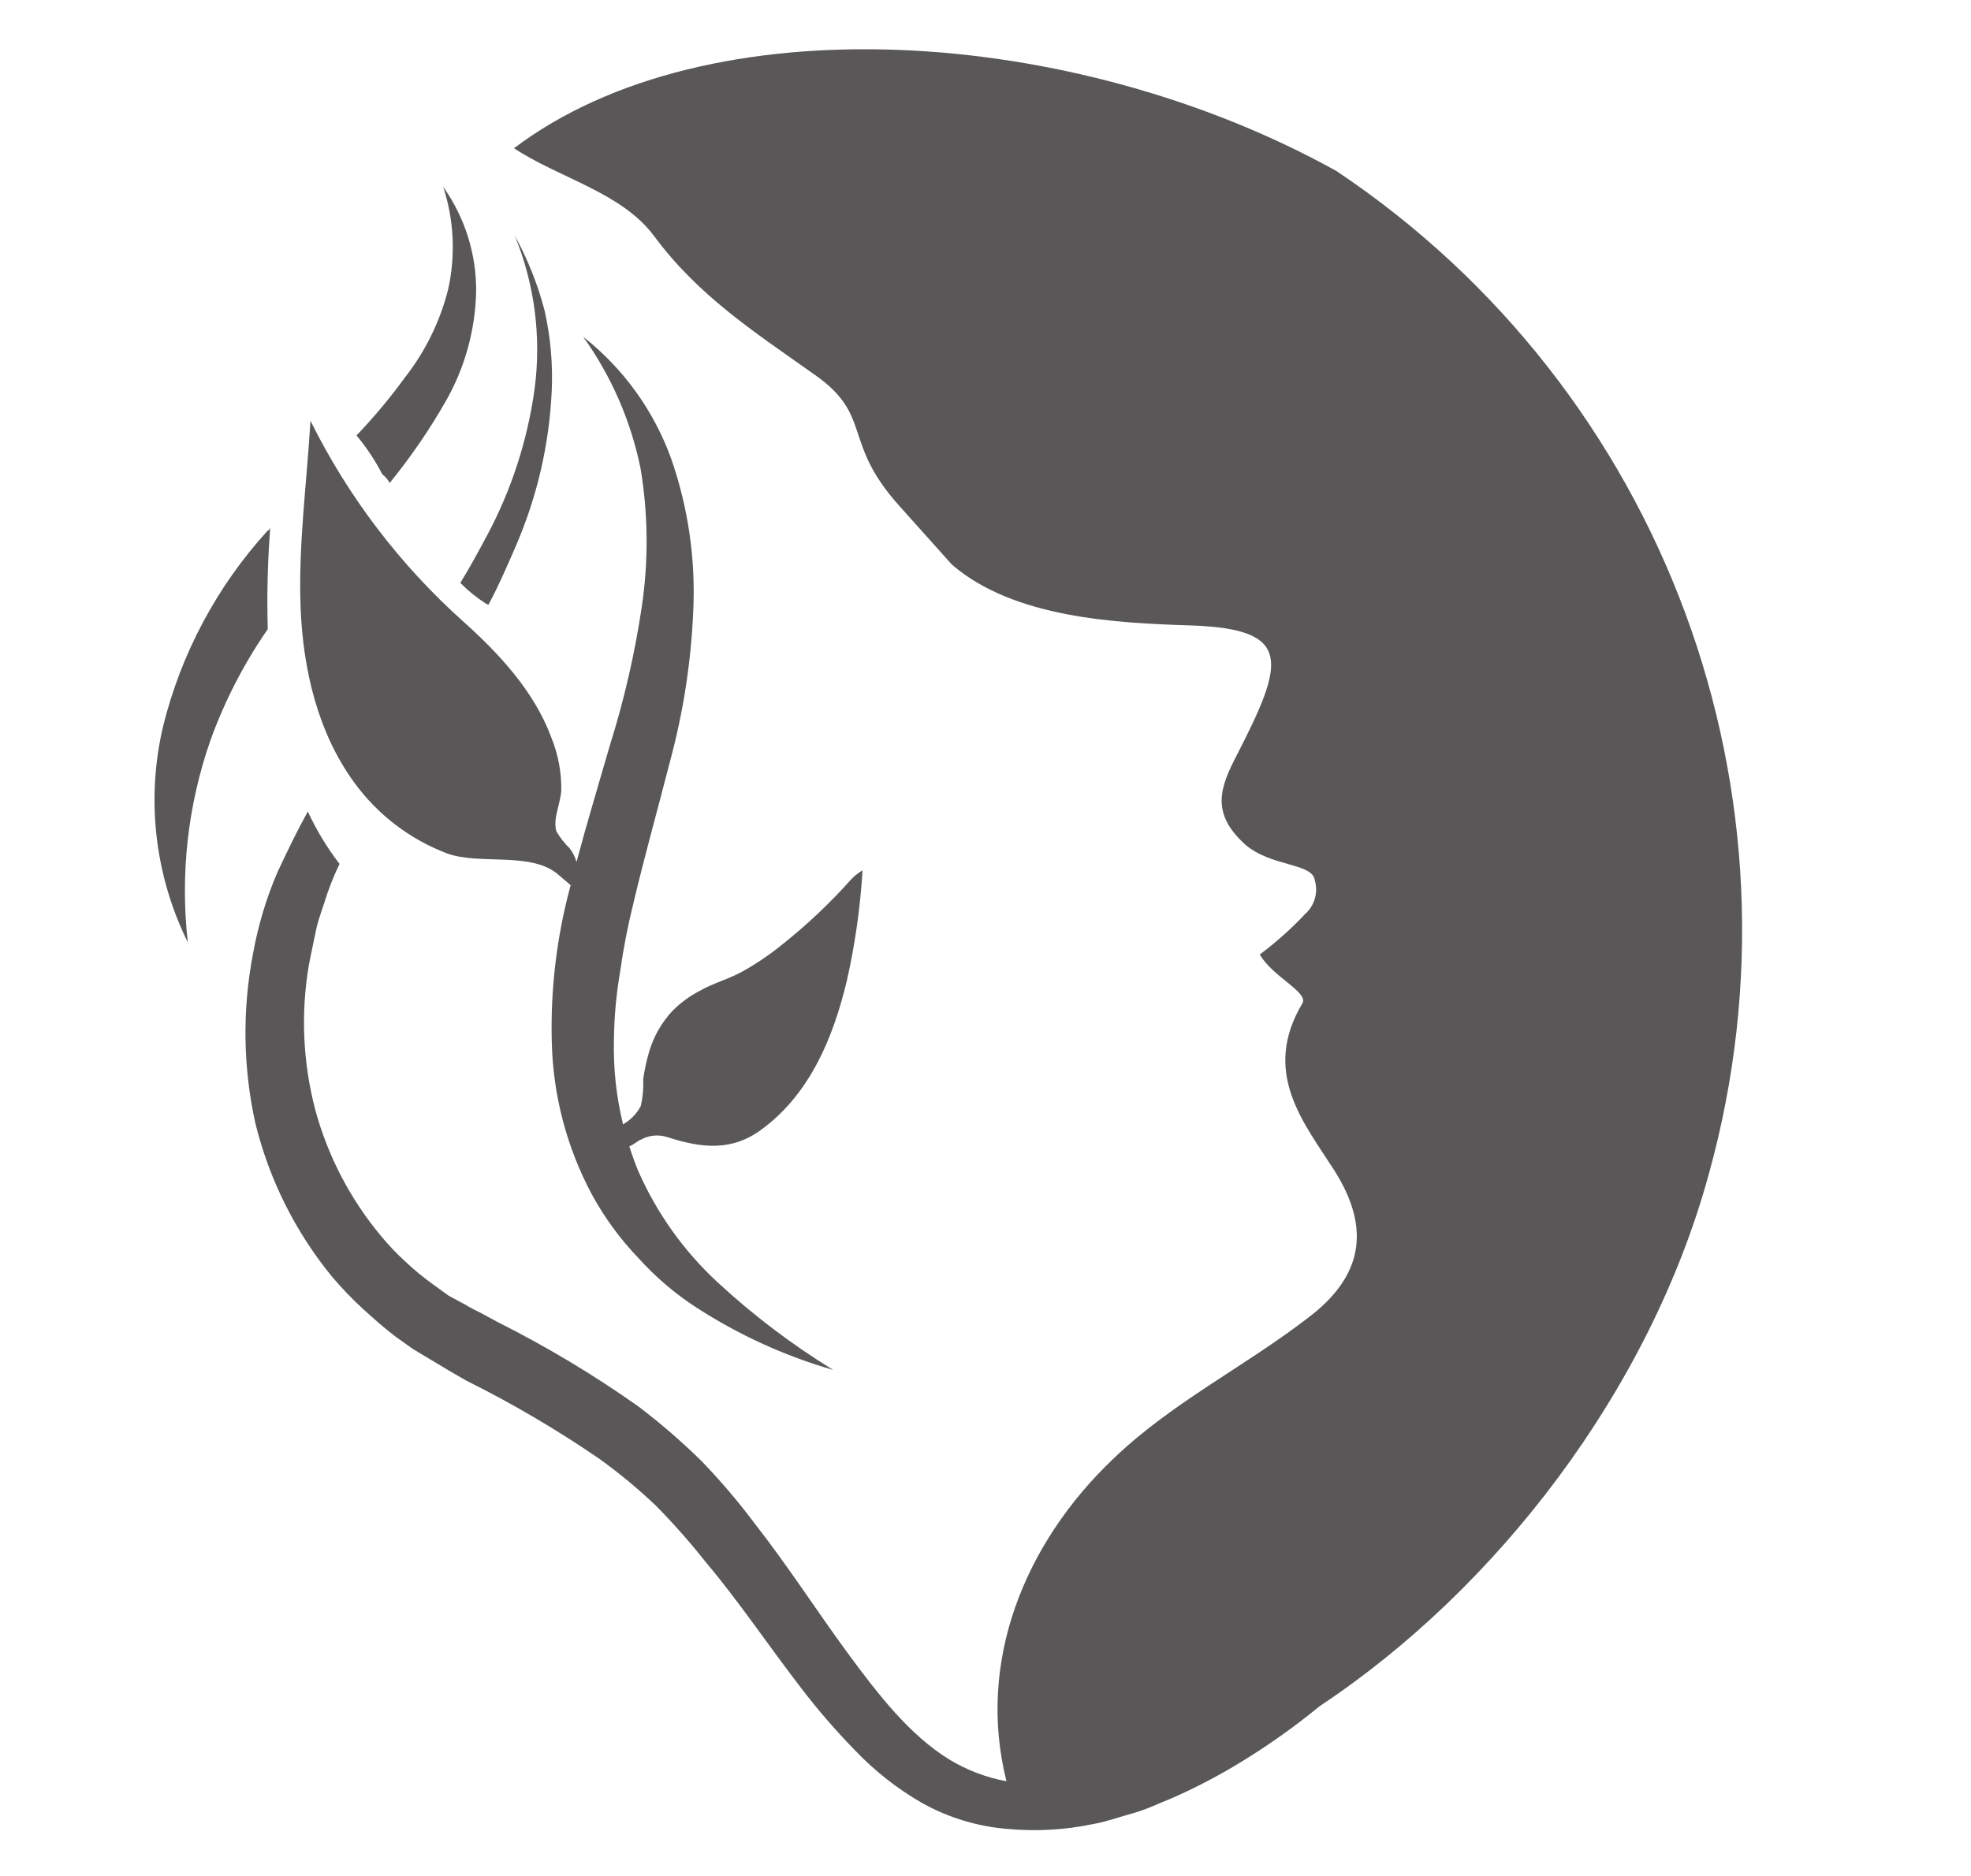
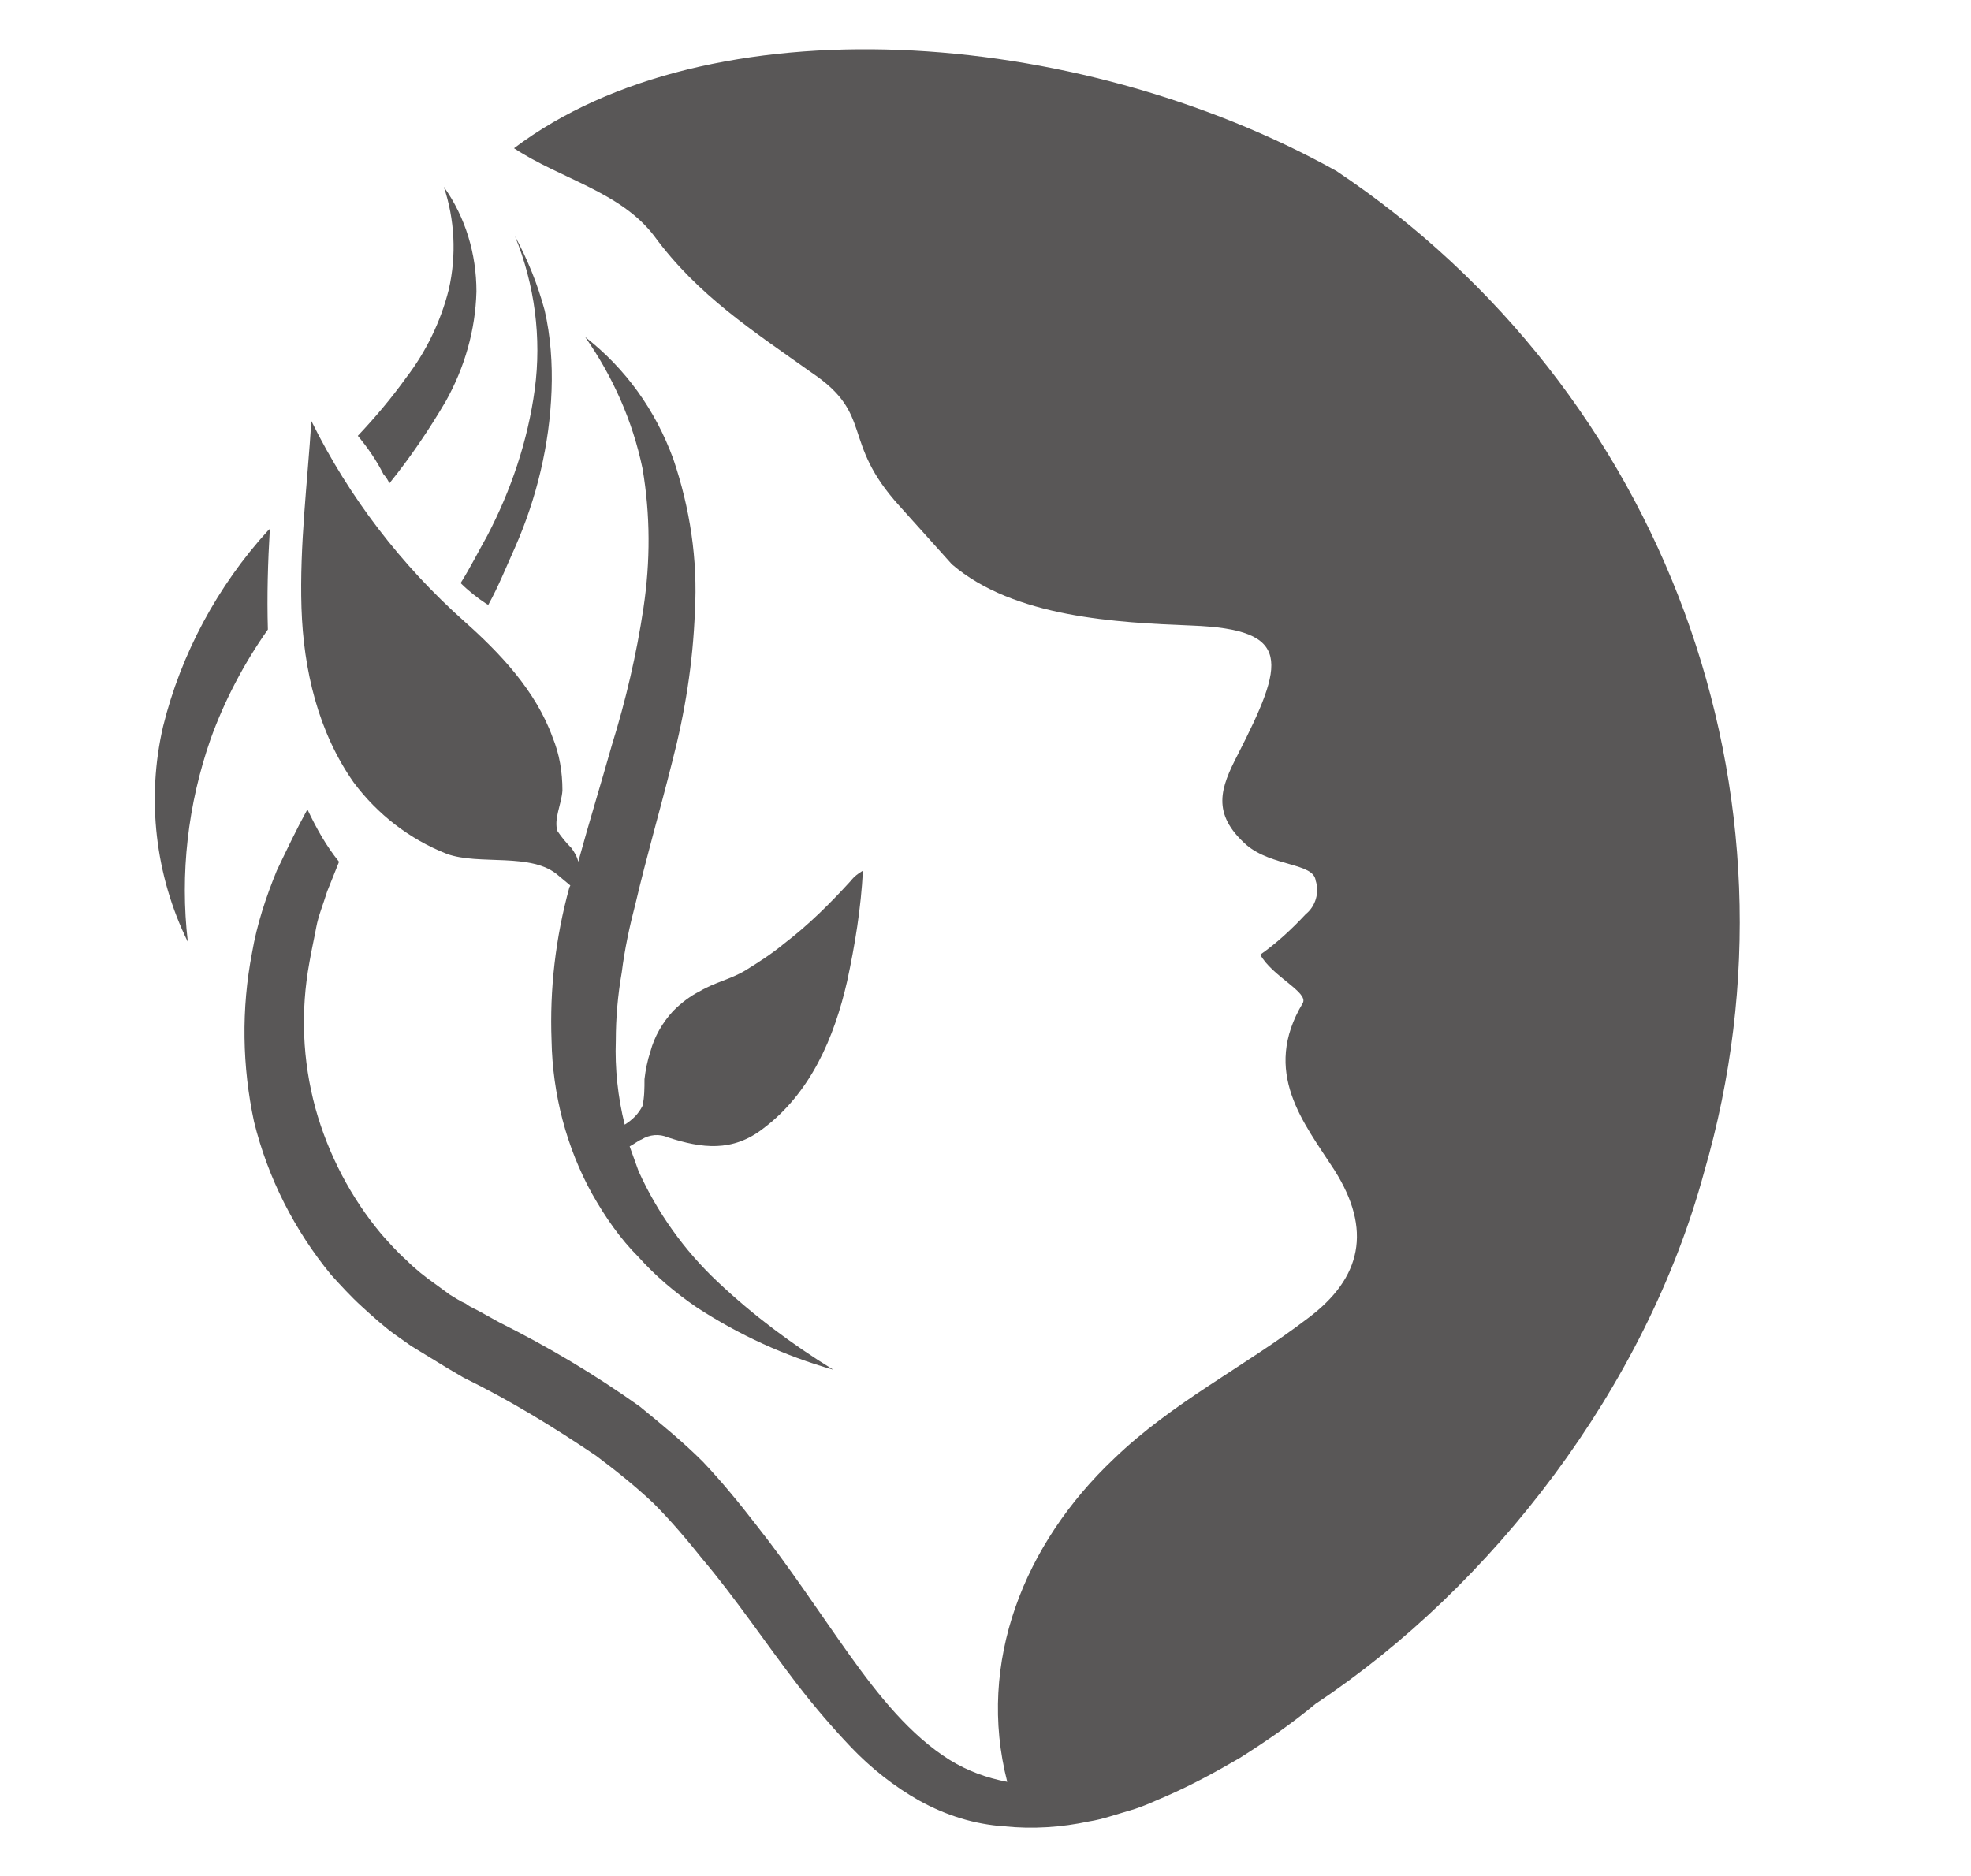
- <svg xmlns="http://www.w3.org/2000/svg" id="圖層_1" data-name="圖層 1" viewBox="0 0 199.4 189.8">
-   <defs>
-     <style>.cls-1{fill:#595757;}</style>
-   </defs>
-   <path class="cls-1" d="M135.21,17.31C108.58,2.52,71.6.18,52,15c4.68,3.08,10.84,4.44,14.17,8.88,4.44,6,10,9.61,15.91,13.8C88.49,42,85,44.56,91,51.21l5.3,5.92c6.29,5.43,16.65,5.92,24.29,6.16,10.23.37,9.37,3.7,4.56,13.07-1.73,3.33-2.71,5.92.86,9.13,2.59,2.21,6.78,1.84,7,3.57a3.31,3.31,0,0,1-1,3.45,34.69,34.69,0,0,1-4.56,4.07c1.24,2.22,4.93,3.82,4.32,4.93-4.19,7,.12,12.08,3.2,16.89,3.82,6,2.84,10.85-2.71,15-6.41,4.93-13.68,8.51-19.6,14.18-9.08,8.63-13.86,20.63-10.84,32.66a17.12,17.12,0,0,1-5.8-2.21c-4-2.47-7.15-6.53-10.24-10.73s-6-8.75-9.37-13.06A66.73,66.73,0,0,0,71,147.87a66.6,66.6,0,0,0-6.41-5.55,110.67,110.67,0,0,0-14.18-8.51l-1.85-1a16.74,16.74,0,0,1-1.6-.86c-.49-.24-1.11-.61-1.6-.86L43.86,130A26.75,26.75,0,0,1,41,127.65a25.1,25.1,0,0,1-2.46-2.59,33.62,33.62,0,0,1-6.66-12.82,34.72,34.72,0,0,1-.62-14.67c.25-1.24.5-2.47.74-3.58s.74-2.34,1.11-3.57a27.76,27.76,0,0,1,1.24-3,28.24,28.24,0,0,1-3.21-5.3c-1.11,2-2.1,4.06-3.08,6.16a38.05,38.05,0,0,0-2.47,8.26,42.3,42.3,0,0,0,.25,17.14,39.31,39.31,0,0,0,7.77,15.53,37.33,37.33,0,0,0,3.08,3.21c1.11,1,2.22,2,3.33,2.83l1.72,1.23,1.85,1.11,1.85,1.11,1.73,1a112.15,112.15,0,0,1,13.43,7.89,53.83,53.83,0,0,1,5.8,4.81,70.4,70.4,0,0,1,5,5.67c3.33,3.94,6.29,8.38,9.62,12.7a67.83,67.83,0,0,0,5.42,6.28,29.94,29.94,0,0,0,6.91,5.43,21.26,21.26,0,0,0,8.63,2.59,29.19,29.19,0,0,0,8.63-.5c1.35-.24,2.71-.74,4.06-1.11s2.59-1,3.83-1.48a58.71,58.71,0,0,0,7.27-3.82,70.5,70.5,0,0,0,7.74-5.52c17.95-11.91,33.38-32,39.35-53.78A92.39,92.39,0,0,0,135.21,17.31Z" />
-   <path class="cls-1" d="M49.28,54.17c-.86,1.6-1.72,3.21-2.71,4.81a14.82,14.82,0,0,0,2.59,2.1l.25.12c1-1.85,1.85-3.82,2.71-5.8a44.68,44.68,0,0,0,3.7-15.9,30.69,30.69,0,0,0-.74-8.13,33.15,33.15,0,0,0-3-7.52,30.38,30.38,0,0,1,2,15.53A44.24,44.24,0,0,1,49.28,54.17Z" />
-   <path class="cls-1" d="M27.09,63.66a95.24,95.24,0,0,1,.25-10.23c-.12.13-.12.25-.25.25a45.69,45.69,0,0,0-10.6,19.85A32.49,32.49,0,0,0,19,95.35,46.2,46.2,0,0,1,21.3,74.88,48.91,48.91,0,0,1,27.09,63.66Z" />
-   <path class="cls-1" d="M39.42,48.87a60.53,60.53,0,0,0,5.67-8.26,23.43,23.43,0,0,0,3.08-11.09,18.06,18.06,0,0,0-3.33-10.61,19.69,19.69,0,0,1,.5,10.36A23.93,23.93,0,0,1,41,38.15a57.18,57.18,0,0,1-4.93,5.91A21.89,21.89,0,0,1,38.68,48,2.47,2.47,0,0,1,39.42,48.87Z" />
-   <path class="cls-1" d="M35.85,79.2a20.7,20.7,0,0,0,9.36,7.15c3.33,1.23,8.63-.25,11.35,2.22l1.17,1-.06.23a54.86,54.86,0,0,0-1.85,15.53,34.37,34.37,0,0,0,4.06,15.54,30,30,0,0,0,4.69,6.41,29.35,29.35,0,0,0,5.92,5.05,51.89,51.89,0,0,0,13.8,6.29,75.31,75.31,0,0,1-11.71-8.88,34,34,0,0,1-8-11.22c-.34-.82-.64-1.66-.91-2.52.43-.18.91-.6,1.16-.68a3.38,3.38,0,0,1,2.71-.25c3.45,1.11,6.53,1.48,9.61-.86,4.81-3.58,7.15-9.25,8.51-14.92a69.87,69.87,0,0,0,1.6-11.22,5,5,0,0,0-1.23,1,55.58,55.58,0,0,1-6.78,6.41,27.87,27.87,0,0,1-3.94,2.71c-1.48.87-3.09,1.24-4.57,2.1a11,11,0,0,0-2.71,2,10.31,10.31,0,0,0-2.34,4.07,19.44,19.44,0,0,0-.62,2.84,10,10,0,0,1-.24,2.71,4.59,4.59,0,0,1-1.8,1.86,32.55,32.55,0,0,1-.92-8.52,43.48,43.48,0,0,1,.62-6.9,69.14,69.14,0,0,1,1.36-7c1.11-4.69,2.46-9.49,3.69-14.3a69.41,69.41,0,0,0,2.35-15.16A40.89,40.89,0,0,0,67.9,46.41,27.63,27.63,0,0,0,59,34.08a34.77,34.77,0,0,1,5.8,13.31,44.81,44.81,0,0,1,.12,14.06,91.47,91.47,0,0,1-3.21,13.93c-1.11,3.86-2.31,7.81-3.39,11.85a4,4,0,0,0-.67-1.37,8.23,8.23,0,0,1-1.36-1.73c-.37-1.23.37-2.71.49-4.07a13.6,13.6,0,0,0-1-5.42c-1.73-4.69-5.3-8.51-8.88-11.72A67.57,67.57,0,0,1,31.41,42.58c-.37,6.29-1.24,12.58-1,18.87S32.15,74.14,35.85,79.2Z" />
+ <svg xmlns="http://www.w3.org/2000/svg" version="1.1" id="圖層_1" x="0px" y="0px" viewBox="0 0 199.4 189.8" style="enable-background:new 0 0 199.4 189.8;" xml:space="preserve">
+   <style type="text/css">
+ 	.st0{fill:#595757;}
+ </style>
+   <g>
+     <path class="st0" d="M135.2,17.3C108.6,2.5,71.6,0.2,52,15c4.7,3.1,10.8,4.4,14.2,8.9c4.4,6,10,9.6,15.9,13.8   C88.5,42,85,44.6,91,51.2l5.3,5.9c6.3,5.4,16.7,5.9,24.3,6.2c10.2,0.4,9.4,3.7,4.6,13.1c-1.7,3.3-2.7,5.9,0.9,9.1   c2.6,2.2,6.8,1.8,7,3.6c0.4,1.2,0,2.6-1,3.4c-1.4,1.5-2.9,2.9-4.6,4.1c1.2,2.2,4.9,3.8,4.3,4.9c-4.2,7,0.1,12.1,3.2,16.9   c3.8,6,2.8,10.9-2.7,15c-6.4,4.9-13.7,8.5-19.6,14.2c-9.1,8.6-13.9,20.6-10.8,32.7c-2.1-0.4-4-1.1-5.8-2.2   c-4-2.5-7.2-6.5-10.2-10.7s-6-8.8-9.4-13.1c-1.7-2.2-3.5-4.4-5.4-6.4c-2-2-4.2-3.8-6.4-5.6c-4.5-3.2-9.2-6-14.2-8.5l-1.8-1   c-0.5-0.3-1.1-0.5-1.6-0.9c-0.5-0.2-1.1-0.6-1.6-0.9l-1.5-1.1c-1-0.7-2-1.5-2.9-2.4c-0.9-0.8-1.7-1.7-2.5-2.6   c-3.1-3.7-5.4-8.1-6.7-12.8c-1.3-4.8-1.5-9.8-0.6-14.7c0.2-1.2,0.5-2.5,0.7-3.6c0.2-1.1,0.7-2.3,1.1-3.6c0.4-1,0.8-2,1.2-3   c-1.3-1.6-2.3-3.4-3.2-5.3c-1.1,2-2.1,4.1-3.1,6.2c-1.1,2.7-2,5.4-2.5,8.3c-1.1,5.7-1,11.5,0.2,17.1c1.4,5.7,4.1,11,7.8,15.5   c1,1.1,2,2.2,3.1,3.2c1.1,1,2.2,2,3.3,2.8l1.7,1.2l1.8,1.1l1.8,1.1l1.7,1c4.7,2.3,9.1,5,13.4,7.9c2,1.5,4,3.1,5.8,4.8   c1.8,1.8,3.4,3.7,5,5.7c3.3,3.9,6.3,8.4,9.6,12.7c1.7,2.2,3.5,4.3,5.4,6.3c2,2.1,4.4,4,6.9,5.4c2.7,1.5,5.6,2.4,8.6,2.6   c2.9,0.3,5.8,0.1,8.6-0.5c1.3-0.2,2.7-0.7,4.1-1.1s2.6-1,3.8-1.5c2.5-1.1,4.9-2.4,7.3-3.8c2.7-1.7,5.3-3.5,7.7-5.5   c17.9-11.9,33.4-32,39.3-53.8C183.5,80.4,168.4,39.5,135.2,17.3z" />
+     <path class="st0" d="M49.3,54.2c-0.9,1.6-1.7,3.2-2.7,4.8c0.8,0.8,1.7,1.5,2.6,2.1l0.2,0.1c1-1.8,1.8-3.8,2.7-5.8   c2.2-5,3.5-10.4,3.7-15.9c0.1-2.7-0.1-5.5-0.7-8.1c-0.7-2.6-1.7-5.1-3-7.5c2,4.9,2.7,10.3,2,15.5C53.4,44.6,51.7,49.6,49.3,54.2z" />
+     <path class="st0" d="M27.1,63.7c-0.1-3.4,0-6.8,0.2-10.2c-0.1,0.1-0.1,0.2-0.2,0.2c-5.1,5.6-8.8,12.5-10.6,19.8   c-1.7,7.3-0.8,15.1,2.5,21.8c-0.8-6.9,0-13.9,2.3-20.5C22.7,70.9,24.7,67.1,27.1,63.7z" />
+     <path class="st0" d="M39.4,48.9c2.1-2.6,4-5.4,5.7-8.3c1.9-3.4,3-7.2,3.1-11.1c0-3.8-1.1-7.5-3.3-10.6c1.1,3.3,1.3,6.9,0.5,10.4   c-0.8,3.2-2.3,6.3-4.3,8.9c-1.5,2.1-3.2,4.1-4.9,5.9c1,1.2,1.9,2.5,2.6,3.9C39,48.2,39.2,48.5,39.4,48.9z" />
+     <path class="st0" d="M35.8,79.2c2.4,3.2,5.6,5.7,9.4,7.2c3.3,1.2,8.6-0.2,11.3,2.2l1.2,1l-0.1,0.2c-1.4,5.1-2,10.3-1.8,15.5   c0.1,5.4,1.5,10.8,4.1,15.5c1.3,2.3,2.8,4.5,4.7,6.4c1.7,1.9,3.7,3.6,5.9,5.1c4.3,2.8,8.9,4.9,13.8,6.3c-4.2-2.6-8.1-5.5-11.7-8.9   c-3.4-3.2-6.1-7-8-11.2c-0.3-0.8-0.6-1.7-0.9-2.5c0.4-0.2,0.9-0.6,1.2-0.7c0.8-0.5,1.8-0.6,2.7-0.2c3.4,1.1,6.5,1.5,9.6-0.9   c4.8-3.6,7.2-9.2,8.5-14.9c0.8-3.7,1.4-7.4,1.6-11.2c-0.5,0.3-0.9,0.6-1.2,1c-2.1,2.3-4.3,4.5-6.8,6.4c-1.2,1-2.6,1.9-3.9,2.7   c-1.5,0.9-3.1,1.2-4.6,2.1c-1,0.5-1.9,1.2-2.7,2c-1.1,1.2-1.9,2.6-2.3,4.1c-0.3,0.9-0.5,1.9-0.6,2.8c0,0.9,0,1.8-0.2,2.7   c-0.4,0.8-1,1.4-1.8,1.9c-0.7-2.8-1-5.7-0.9-8.5c0-2.3,0.2-4.6,0.6-6.9c0.3-2.4,0.8-4.7,1.4-7c1.1-4.7,2.5-9.5,3.7-14.3   c1.3-5,2.1-10,2.3-15.2c0.3-5.3-0.5-10.5-2.2-15.5c-1.8-4.9-4.8-9.1-8.9-12.3c2.8,4,4.8,8.5,5.8,13.3c0.8,4.7,0.8,9.4,0.1,14.1   c-0.7,4.7-1.8,9.4-3.2,13.9c-1.1,3.9-2.3,7.8-3.4,11.8c-0.1-0.5-0.4-1-0.7-1.4c-0.5-0.5-1-1.1-1.4-1.7c-0.4-1.2,0.4-2.7,0.5-4.1   c0-1.9-0.3-3.7-1-5.4c-1.7-4.7-5.3-8.5-8.9-11.7c-6.4-5.7-11.7-12.6-15.5-20.3c-0.4,6.3-1.2,12.6-1,18.9S32.2,74.1,35.8,79.2z" />
+   </g>
</svg>
